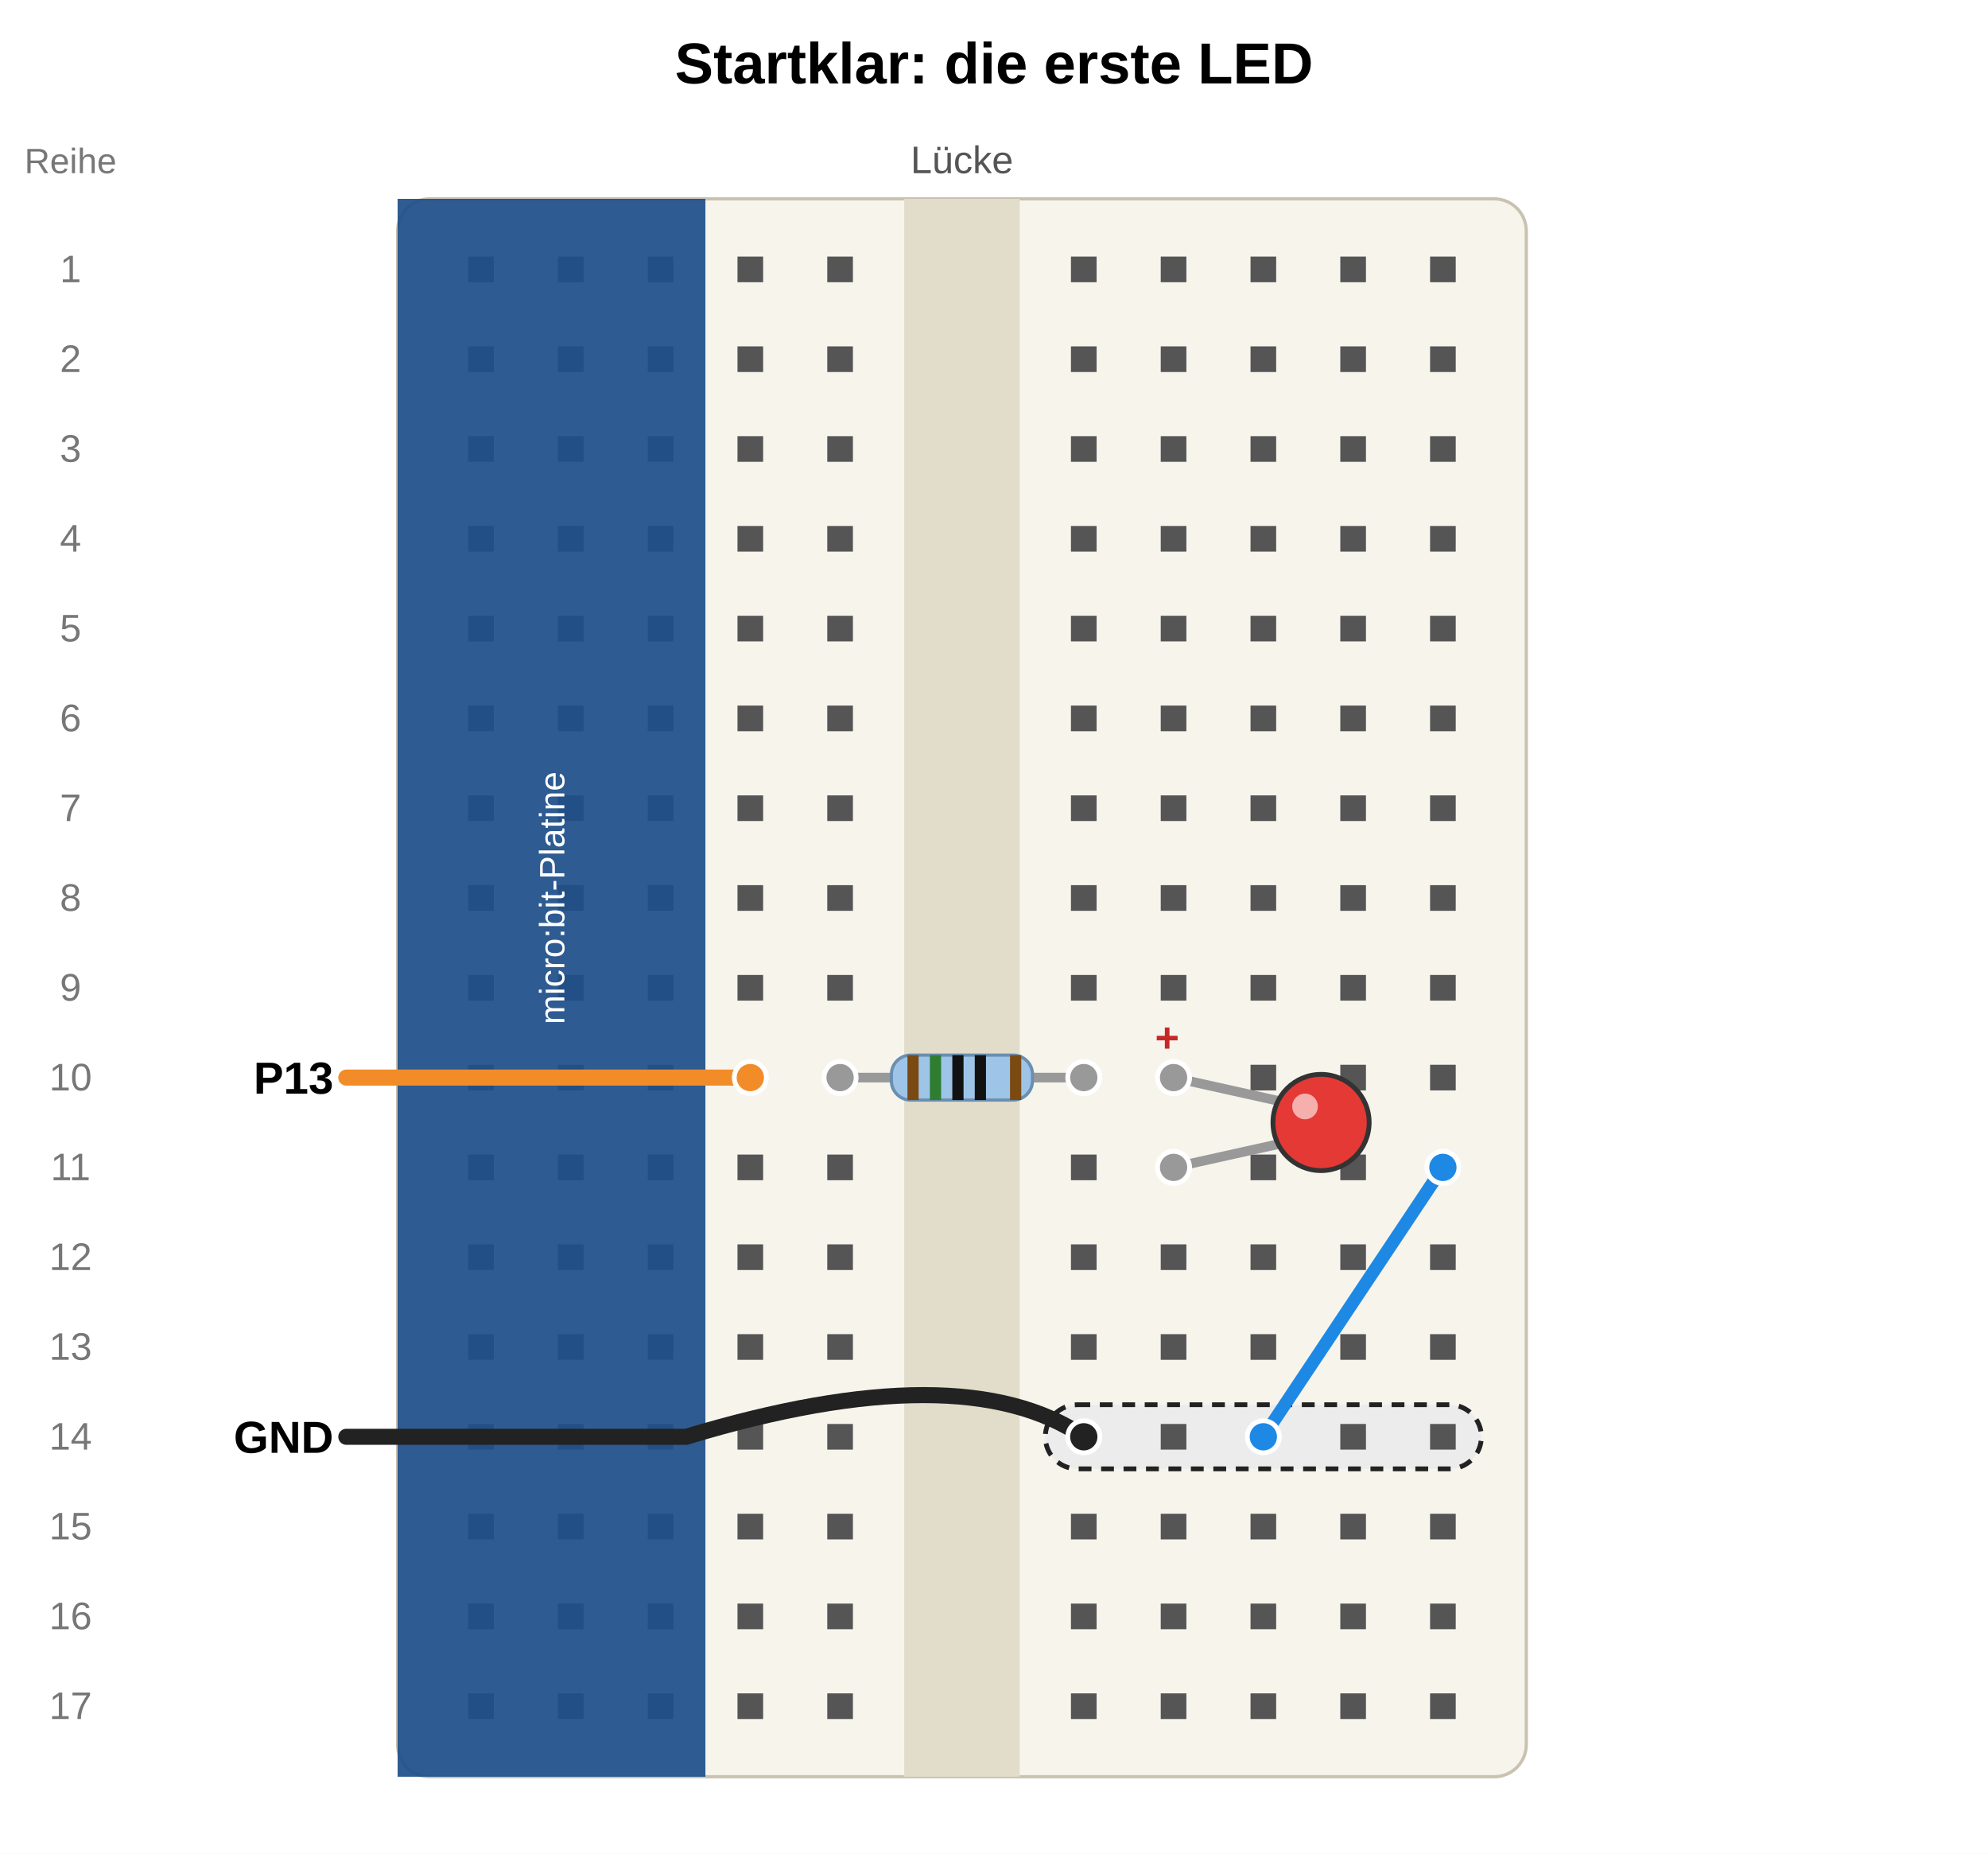
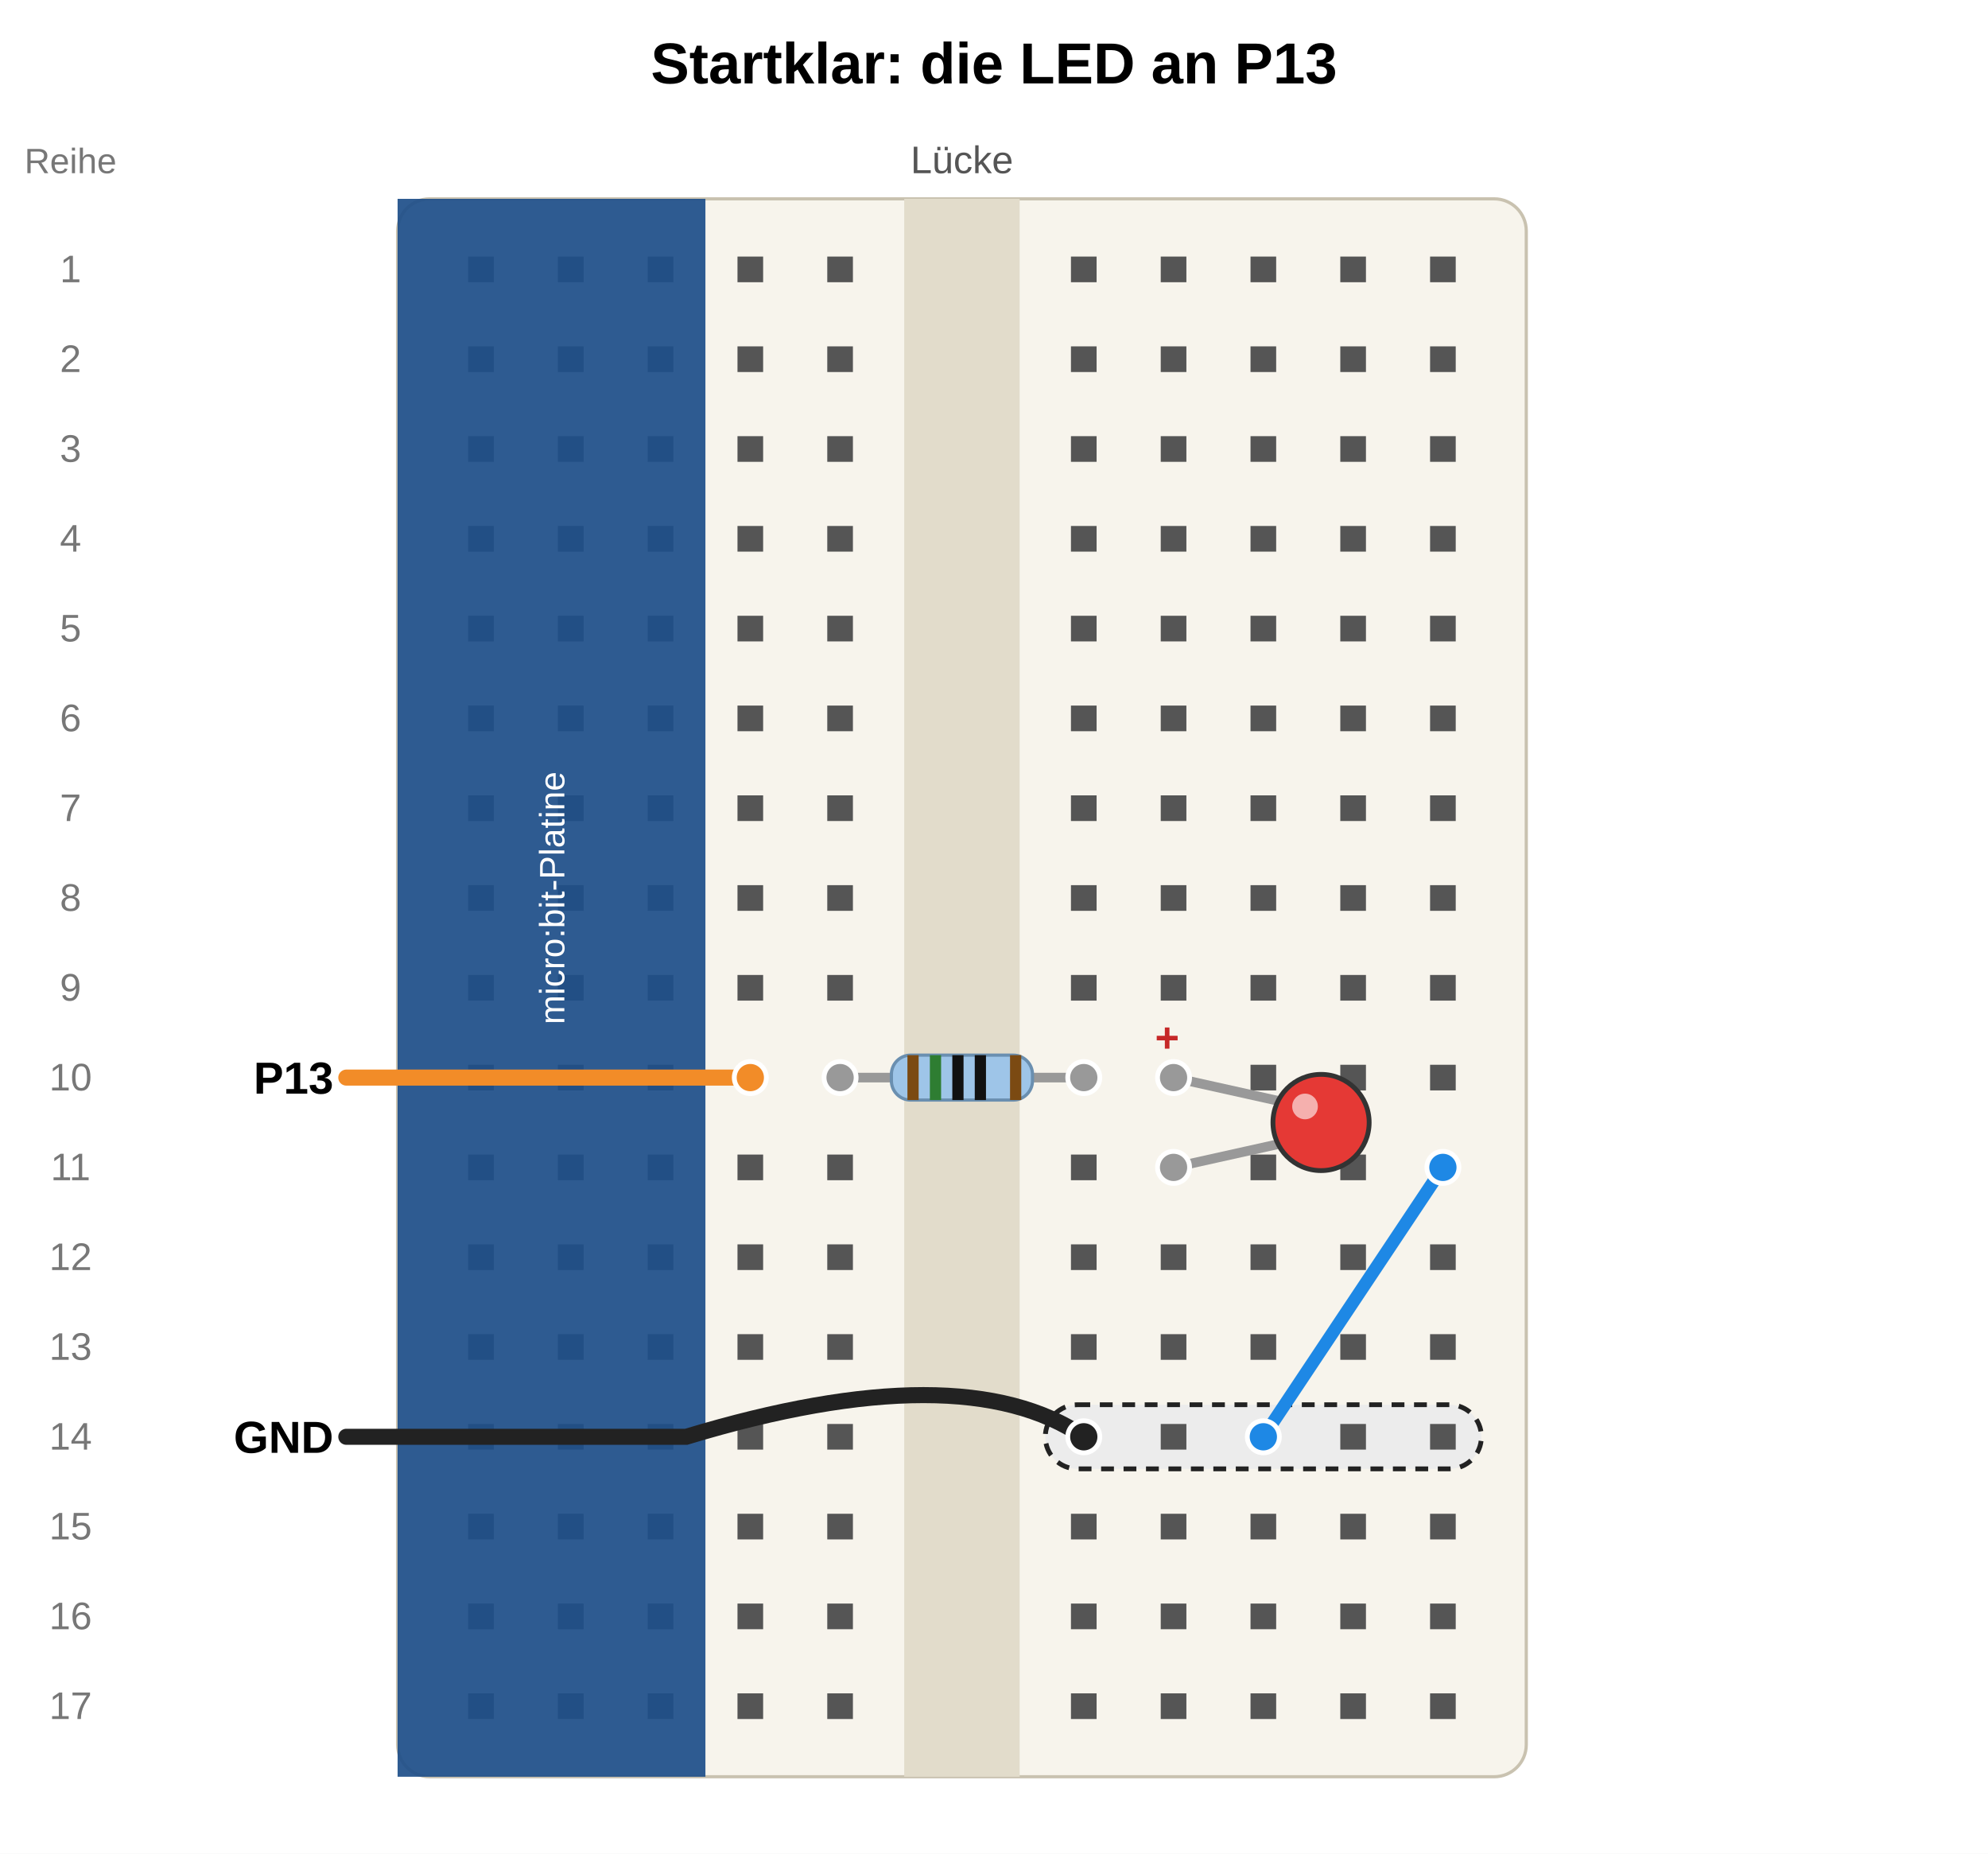
- <svg xmlns="http://www.w3.org/2000/svg" viewBox="0 0 620 578" width="620" height="578" role="img" aria-label="Startklar: die erste LED">
+ <svg xmlns="http://www.w3.org/2000/svg" viewBox="0 0 620 578" width="620" height="578" role="img" aria-label="Startklar: die LED an P13">
  <rect width="620" height="578" fill="#fff" />
-   <text x="310.0" y="26" text-anchor="middle" font-size="18" font-weight="bold" font-family="Arial, Helvetica, sans-serif">Startklar: die erste LED</text>
+   <text x="310.0" y="26" text-anchor="middle" font-size="18" font-weight="bold" font-family="Arial, Helvetica, sans-serif">Startklar: die LED an P13</text>
  <rect x="124" y="62" width="352" height="492" rx="10" fill="#f7f4ec" stroke="#c9c2b0" />
  <rect x="282" y="62" width="36" height="492" fill="#e2dccb" />
  <text x="300" y="54" text-anchor="middle" font-size="12" fill="#555" font-family="Arial, Helvetica, sans-serif">Lücke</text>
  <text x="22" y="88" text-anchor="middle" font-size="12" fill="#777" font-family="Arial, Helvetica, sans-serif">1</text>
  <rect x="146" y="80" width="8" height="8" fill="#555" />
  <rect x="174" y="80" width="8" height="8" fill="#555" />
  <rect x="202" y="80" width="8" height="8" fill="#555" />
  <rect x="230" y="80" width="8" height="8" fill="#555" />
  <rect x="258" y="80" width="8" height="8" fill="#555" />
  <rect x="334" y="80" width="8" height="8" fill="#555" />
  <rect x="362" y="80" width="8" height="8" fill="#555" />
  <rect x="390" y="80" width="8" height="8" fill="#555" />
  <rect x="418" y="80" width="8" height="8" fill="#555" />
  <rect x="446" y="80" width="8" height="8" fill="#555" />
  <text x="22" y="116" text-anchor="middle" font-size="12" fill="#777" font-family="Arial, Helvetica, sans-serif">2</text>
  <rect x="146" y="108" width="8" height="8" fill="#555" />
  <rect x="174" y="108" width="8" height="8" fill="#555" />
  <rect x="202" y="108" width="8" height="8" fill="#555" />
  <rect x="230" y="108" width="8" height="8" fill="#555" />
  <rect x="258" y="108" width="8" height="8" fill="#555" />
  <rect x="334" y="108" width="8" height="8" fill="#555" />
  <rect x="362" y="108" width="8" height="8" fill="#555" />
  <rect x="390" y="108" width="8" height="8" fill="#555" />
  <rect x="418" y="108" width="8" height="8" fill="#555" />
  <rect x="446" y="108" width="8" height="8" fill="#555" />
  <text x="22" y="144" text-anchor="middle" font-size="12" fill="#777" font-family="Arial, Helvetica, sans-serif">3</text>
  <rect x="146" y="136" width="8" height="8" fill="#555" />
  <rect x="174" y="136" width="8" height="8" fill="#555" />
  <rect x="202" y="136" width="8" height="8" fill="#555" />
  <rect x="230" y="136" width="8" height="8" fill="#555" />
  <rect x="258" y="136" width="8" height="8" fill="#555" />
  <rect x="334" y="136" width="8" height="8" fill="#555" />
  <rect x="362" y="136" width="8" height="8" fill="#555" />
  <rect x="390" y="136" width="8" height="8" fill="#555" />
  <rect x="418" y="136" width="8" height="8" fill="#555" />
  <rect x="446" y="136" width="8" height="8" fill="#555" />
  <text x="22" y="172" text-anchor="middle" font-size="12" fill="#777" font-family="Arial, Helvetica, sans-serif">4</text>
  <rect x="146" y="164" width="8" height="8" fill="#555" />
  <rect x="174" y="164" width="8" height="8" fill="#555" />
  <rect x="202" y="164" width="8" height="8" fill="#555" />
  <rect x="230" y="164" width="8" height="8" fill="#555" />
  <rect x="258" y="164" width="8" height="8" fill="#555" />
  <rect x="334" y="164" width="8" height="8" fill="#555" />
  <rect x="362" y="164" width="8" height="8" fill="#555" />
  <rect x="390" y="164" width="8" height="8" fill="#555" />
  <rect x="418" y="164" width="8" height="8" fill="#555" />
  <rect x="446" y="164" width="8" height="8" fill="#555" />
  <text x="22" y="200" text-anchor="middle" font-size="12" fill="#777" font-family="Arial, Helvetica, sans-serif">5</text>
  <rect x="146" y="192" width="8" height="8" fill="#555" />
  <rect x="174" y="192" width="8" height="8" fill="#555" />
  <rect x="202" y="192" width="8" height="8" fill="#555" />
  <rect x="230" y="192" width="8" height="8" fill="#555" />
  <rect x="258" y="192" width="8" height="8" fill="#555" />
  <rect x="334" y="192" width="8" height="8" fill="#555" />
  <rect x="362" y="192" width="8" height="8" fill="#555" />
  <rect x="390" y="192" width="8" height="8" fill="#555" />
  <rect x="418" y="192" width="8" height="8" fill="#555" />
  <rect x="446" y="192" width="8" height="8" fill="#555" />
  <text x="22" y="228" text-anchor="middle" font-size="12" fill="#777" font-family="Arial, Helvetica, sans-serif">6</text>
  <rect x="146" y="220" width="8" height="8" fill="#555" />
  <rect x="174" y="220" width="8" height="8" fill="#555" />
  <rect x="202" y="220" width="8" height="8" fill="#555" />
  <rect x="230" y="220" width="8" height="8" fill="#555" />
  <rect x="258" y="220" width="8" height="8" fill="#555" />
  <rect x="334" y="220" width="8" height="8" fill="#555" />
  <rect x="362" y="220" width="8" height="8" fill="#555" />
  <rect x="390" y="220" width="8" height="8" fill="#555" />
  <rect x="418" y="220" width="8" height="8" fill="#555" />
  <rect x="446" y="220" width="8" height="8" fill="#555" />
  <text x="22" y="256" text-anchor="middle" font-size="12" fill="#777" font-family="Arial, Helvetica, sans-serif">7</text>
  <rect x="146" y="248" width="8" height="8" fill="#555" />
  <rect x="174" y="248" width="8" height="8" fill="#555" />
  <rect x="202" y="248" width="8" height="8" fill="#555" />
  <rect x="230" y="248" width="8" height="8" fill="#555" />
  <rect x="258" y="248" width="8" height="8" fill="#555" />
  <rect x="334" y="248" width="8" height="8" fill="#555" />
  <rect x="362" y="248" width="8" height="8" fill="#555" />
  <rect x="390" y="248" width="8" height="8" fill="#555" />
  <rect x="418" y="248" width="8" height="8" fill="#555" />
  <rect x="446" y="248" width="8" height="8" fill="#555" />
  <text x="22" y="284" text-anchor="middle" font-size="12" fill="#777" font-family="Arial, Helvetica, sans-serif">8</text>
  <rect x="146" y="276" width="8" height="8" fill="#555" />
  <rect x="174" y="276" width="8" height="8" fill="#555" />
  <rect x="202" y="276" width="8" height="8" fill="#555" />
  <rect x="230" y="276" width="8" height="8" fill="#555" />
  <rect x="258" y="276" width="8" height="8" fill="#555" />
  <rect x="334" y="276" width="8" height="8" fill="#555" />
  <rect x="362" y="276" width="8" height="8" fill="#555" />
  <rect x="390" y="276" width="8" height="8" fill="#555" />
  <rect x="418" y="276" width="8" height="8" fill="#555" />
  <rect x="446" y="276" width="8" height="8" fill="#555" />
  <text x="22" y="312" text-anchor="middle" font-size="12" fill="#777" font-family="Arial, Helvetica, sans-serif">9</text>
  <rect x="146" y="304" width="8" height="8" fill="#555" />
  <rect x="174" y="304" width="8" height="8" fill="#555" />
  <rect x="202" y="304" width="8" height="8" fill="#555" />
  <rect x="230" y="304" width="8" height="8" fill="#555" />
  <rect x="258" y="304" width="8" height="8" fill="#555" />
  <rect x="334" y="304" width="8" height="8" fill="#555" />
  <rect x="362" y="304" width="8" height="8" fill="#555" />
  <rect x="390" y="304" width="8" height="8" fill="#555" />
  <rect x="418" y="304" width="8" height="8" fill="#555" />
  <rect x="446" y="304" width="8" height="8" fill="#555" />
  <text x="22" y="340" text-anchor="middle" font-size="12" fill="#777" font-family="Arial, Helvetica, sans-serif">10</text>
  <rect x="146" y="332" width="8" height="8" fill="#555" />
  <rect x="174" y="332" width="8" height="8" fill="#555" />
  <rect x="202" y="332" width="8" height="8" fill="#555" />
  <rect x="230" y="332" width="8" height="8" fill="#555" />
  <rect x="258" y="332" width="8" height="8" fill="#555" />
  <rect x="334" y="332" width="8" height="8" fill="#555" />
  <rect x="362" y="332" width="8" height="8" fill="#555" />
  <rect x="390" y="332" width="8" height="8" fill="#555" />
  <rect x="418" y="332" width="8" height="8" fill="#555" />
  <rect x="446" y="332" width="8" height="8" fill="#555" />
  <text x="22" y="368" text-anchor="middle" font-size="12" fill="#777" font-family="Arial, Helvetica, sans-serif">11</text>
  <rect x="146" y="360" width="8" height="8" fill="#555" />
  <rect x="174" y="360" width="8" height="8" fill="#555" />
  <rect x="202" y="360" width="8" height="8" fill="#555" />
  <rect x="230" y="360" width="8" height="8" fill="#555" />
  <rect x="258" y="360" width="8" height="8" fill="#555" />
  <rect x="334" y="360" width="8" height="8" fill="#555" />
  <rect x="362" y="360" width="8" height="8" fill="#555" />
  <rect x="390" y="360" width="8" height="8" fill="#555" />
  <rect x="418" y="360" width="8" height="8" fill="#555" />
  <rect x="446" y="360" width="8" height="8" fill="#555" />
  <text x="22" y="396" text-anchor="middle" font-size="12" fill="#777" font-family="Arial, Helvetica, sans-serif">12</text>
  <rect x="146" y="388" width="8" height="8" fill="#555" />
  <rect x="174" y="388" width="8" height="8" fill="#555" />
  <rect x="202" y="388" width="8" height="8" fill="#555" />
  <rect x="230" y="388" width="8" height="8" fill="#555" />
  <rect x="258" y="388" width="8" height="8" fill="#555" />
  <rect x="334" y="388" width="8" height="8" fill="#555" />
  <rect x="362" y="388" width="8" height="8" fill="#555" />
  <rect x="390" y="388" width="8" height="8" fill="#555" />
  <rect x="418" y="388" width="8" height="8" fill="#555" />
  <rect x="446" y="388" width="8" height="8" fill="#555" />
  <text x="22" y="424" text-anchor="middle" font-size="12" fill="#777" font-family="Arial, Helvetica, sans-serif">13</text>
  <rect x="146" y="416" width="8" height="8" fill="#555" />
  <rect x="174" y="416" width="8" height="8" fill="#555" />
  <rect x="202" y="416" width="8" height="8" fill="#555" />
  <rect x="230" y="416" width="8" height="8" fill="#555" />
  <rect x="258" y="416" width="8" height="8" fill="#555" />
  <rect x="334" y="416" width="8" height="8" fill="#555" />
  <rect x="362" y="416" width="8" height="8" fill="#555" />
  <rect x="390" y="416" width="8" height="8" fill="#555" />
  <rect x="418" y="416" width="8" height="8" fill="#555" />
  <rect x="446" y="416" width="8" height="8" fill="#555" />
  <text x="22" y="452" text-anchor="middle" font-size="12" fill="#777" font-family="Arial, Helvetica, sans-serif">14</text>
  <rect x="146" y="444" width="8" height="8" fill="#555" />
  <rect x="174" y="444" width="8" height="8" fill="#555" />
  <rect x="202" y="444" width="8" height="8" fill="#555" />
  <rect x="230" y="444" width="8" height="8" fill="#555" />
  <rect x="258" y="444" width="8" height="8" fill="#555" />
  <rect x="334" y="444" width="8" height="8" fill="#555" />
  <rect x="362" y="444" width="8" height="8" fill="#555" />
  <rect x="390" y="444" width="8" height="8" fill="#555" />
  <rect x="418" y="444" width="8" height="8" fill="#555" />
  <rect x="446" y="444" width="8" height="8" fill="#555" />
  <text x="22" y="480" text-anchor="middle" font-size="12" fill="#777" font-family="Arial, Helvetica, sans-serif">15</text>
  <rect x="146" y="472" width="8" height="8" fill="#555" />
  <rect x="174" y="472" width="8" height="8" fill="#555" />
  <rect x="202" y="472" width="8" height="8" fill="#555" />
  <rect x="230" y="472" width="8" height="8" fill="#555" />
  <rect x="258" y="472" width="8" height="8" fill="#555" />
  <rect x="334" y="472" width="8" height="8" fill="#555" />
  <rect x="362" y="472" width="8" height="8" fill="#555" />
  <rect x="390" y="472" width="8" height="8" fill="#555" />
  <rect x="418" y="472" width="8" height="8" fill="#555" />
  <rect x="446" y="472" width="8" height="8" fill="#555" />
  <text x="22" y="508" text-anchor="middle" font-size="12" fill="#777" font-family="Arial, Helvetica, sans-serif">16</text>
  <rect x="146" y="500" width="8" height="8" fill="#555" />
  <rect x="174" y="500" width="8" height="8" fill="#555" />
  <rect x="202" y="500" width="8" height="8" fill="#555" />
  <rect x="230" y="500" width="8" height="8" fill="#555" />
  <rect x="258" y="500" width="8" height="8" fill="#555" />
  <rect x="334" y="500" width="8" height="8" fill="#555" />
  <rect x="362" y="500" width="8" height="8" fill="#555" />
  <rect x="390" y="500" width="8" height="8" fill="#555" />
  <rect x="418" y="500" width="8" height="8" fill="#555" />
  <rect x="446" y="500" width="8" height="8" fill="#555" />
  <text x="22" y="536" text-anchor="middle" font-size="12" fill="#777" font-family="Arial, Helvetica, sans-serif">17</text>
  <rect x="146" y="528" width="8" height="8" fill="#555" />
  <rect x="174" y="528" width="8" height="8" fill="#555" />
  <rect x="202" y="528" width="8" height="8" fill="#555" />
  <rect x="230" y="528" width="8" height="8" fill="#555" />
  <rect x="258" y="528" width="8" height="8" fill="#555" />
  <rect x="334" y="528" width="8" height="8" fill="#555" />
  <rect x="362" y="528" width="8" height="8" fill="#555" />
  <rect x="390" y="528" width="8" height="8" fill="#555" />
  <rect x="418" y="528" width="8" height="8" fill="#555" />
  <rect x="446" y="528" width="8" height="8" fill="#555" />
  <text x="22" y="54" text-anchor="middle" font-size="11" fill="#777" font-family="Arial, Helvetica, sans-serif">Reihe</text>
  <rect x="124" y="62" width="96" height="492" fill="#1d4e89" opacity="0.92" />
  <text x="172" y="284" text-anchor="middle" font-size="11" fill="#fff" font-family="Arial, Helvetica, sans-serif" transform="rotate(-90 172 280)">micro:bit-Platine</text>
  <text x="104" y="341" text-anchor="end" font-size="14" font-weight="bold" font-family="Arial, Helvetica, sans-serif">P13</text>
  <line x1="108" y1="336" x2="234" y2="336" stroke="#f28c28" stroke-width="5" stroke-linecap="round" />
  <circle cx="234" cy="336" r="5" fill="#f28c28" stroke="#fff" stroke-width="1.5" />
  <line x1="262" y1="336" x2="338" y2="336" stroke="#999" stroke-width="3" />
  <rect x="278" y="329" width="44" height="14" rx="6" fill="#9ec5e8" stroke="#6a8fb0" />
  <rect x="283" y="329" width="3.5" height="14" fill="#7b4a12" />
  <rect x="290" y="329" width="3.5" height="14" fill="#2e7d32" />
  <rect x="297" y="329" width="3.5" height="14" fill="#111" />
  <rect x="304" y="329" width="3.5" height="14" fill="#111" />
  <rect x="315" y="329" width="3.5" height="14" fill="#7b4a12" />
  <circle cx="262" cy="336" r="5" fill="#999" stroke="#fff" stroke-width="1.5" />
  <circle cx="338" cy="336" r="5" fill="#999" stroke="#fff" stroke-width="1.5" />
  <line x1="366" y1="336" x2="402" y2="344.0" stroke="#999" stroke-width="3" />
  <line x1="366" y1="364" x2="402" y2="356.0" stroke="#999" stroke-width="3" />
  <circle cx="412" cy="350.0" r="15" fill="#e53935" stroke="#333" stroke-width="1.5" />
  <circle cx="407" cy="345.0" r="4" fill="#fff" opacity="0.6" />
  <circle cx="366" cy="336" r="5" fill="#999" stroke="#fff" stroke-width="1.5" />
  <circle cx="366" cy="364" r="5" fill="#999" stroke="#fff" stroke-width="1.5" />
  <text x="364" y="328" text-anchor="middle" font-size="13" font-weight="bold" fill="#c62828" font-family="Arial, Helvetica, sans-serif">+</text>
  <rect x="326" y="438" width="136" height="20" rx="10" fill="#ececec" stroke="#222" stroke-width="1.5" stroke-dasharray="4 3" />
  <rect x="334" y="444" width="8" height="8" fill="#555" />
  <rect x="362" y="444" width="8" height="8" fill="#555" />
  <rect x="390" y="444" width="8" height="8" fill="#555" />
  <rect x="418" y="444" width="8" height="8" fill="#555" />
  <rect x="446" y="444" width="8" height="8" fill="#555" />
  <text x="104" y="453" text-anchor="end" font-size="14" font-weight="bold" font-family="Arial, Helvetica, sans-serif">GND</text>
  <path d="M 108 448 L 214 448 Q 300 422 338 448" fill="none" stroke="#222" stroke-width="5" stroke-linecap="round" />
  <circle cx="338" cy="448" r="5" fill="#222" stroke="#fff" stroke-width="1.5" />
  <path d="M 450 364 L 394 448" fill="none" stroke="#1e88e5" stroke-width="4" stroke-linecap="round" stroke-linejoin="round" />
  <circle cx="450" cy="364" r="5" fill="#1e88e5" stroke="#fff" stroke-width="1.5" />
  <circle cx="394" cy="448" r="5" fill="#1e88e5" stroke="#fff" stroke-width="1.5" />
</svg>
